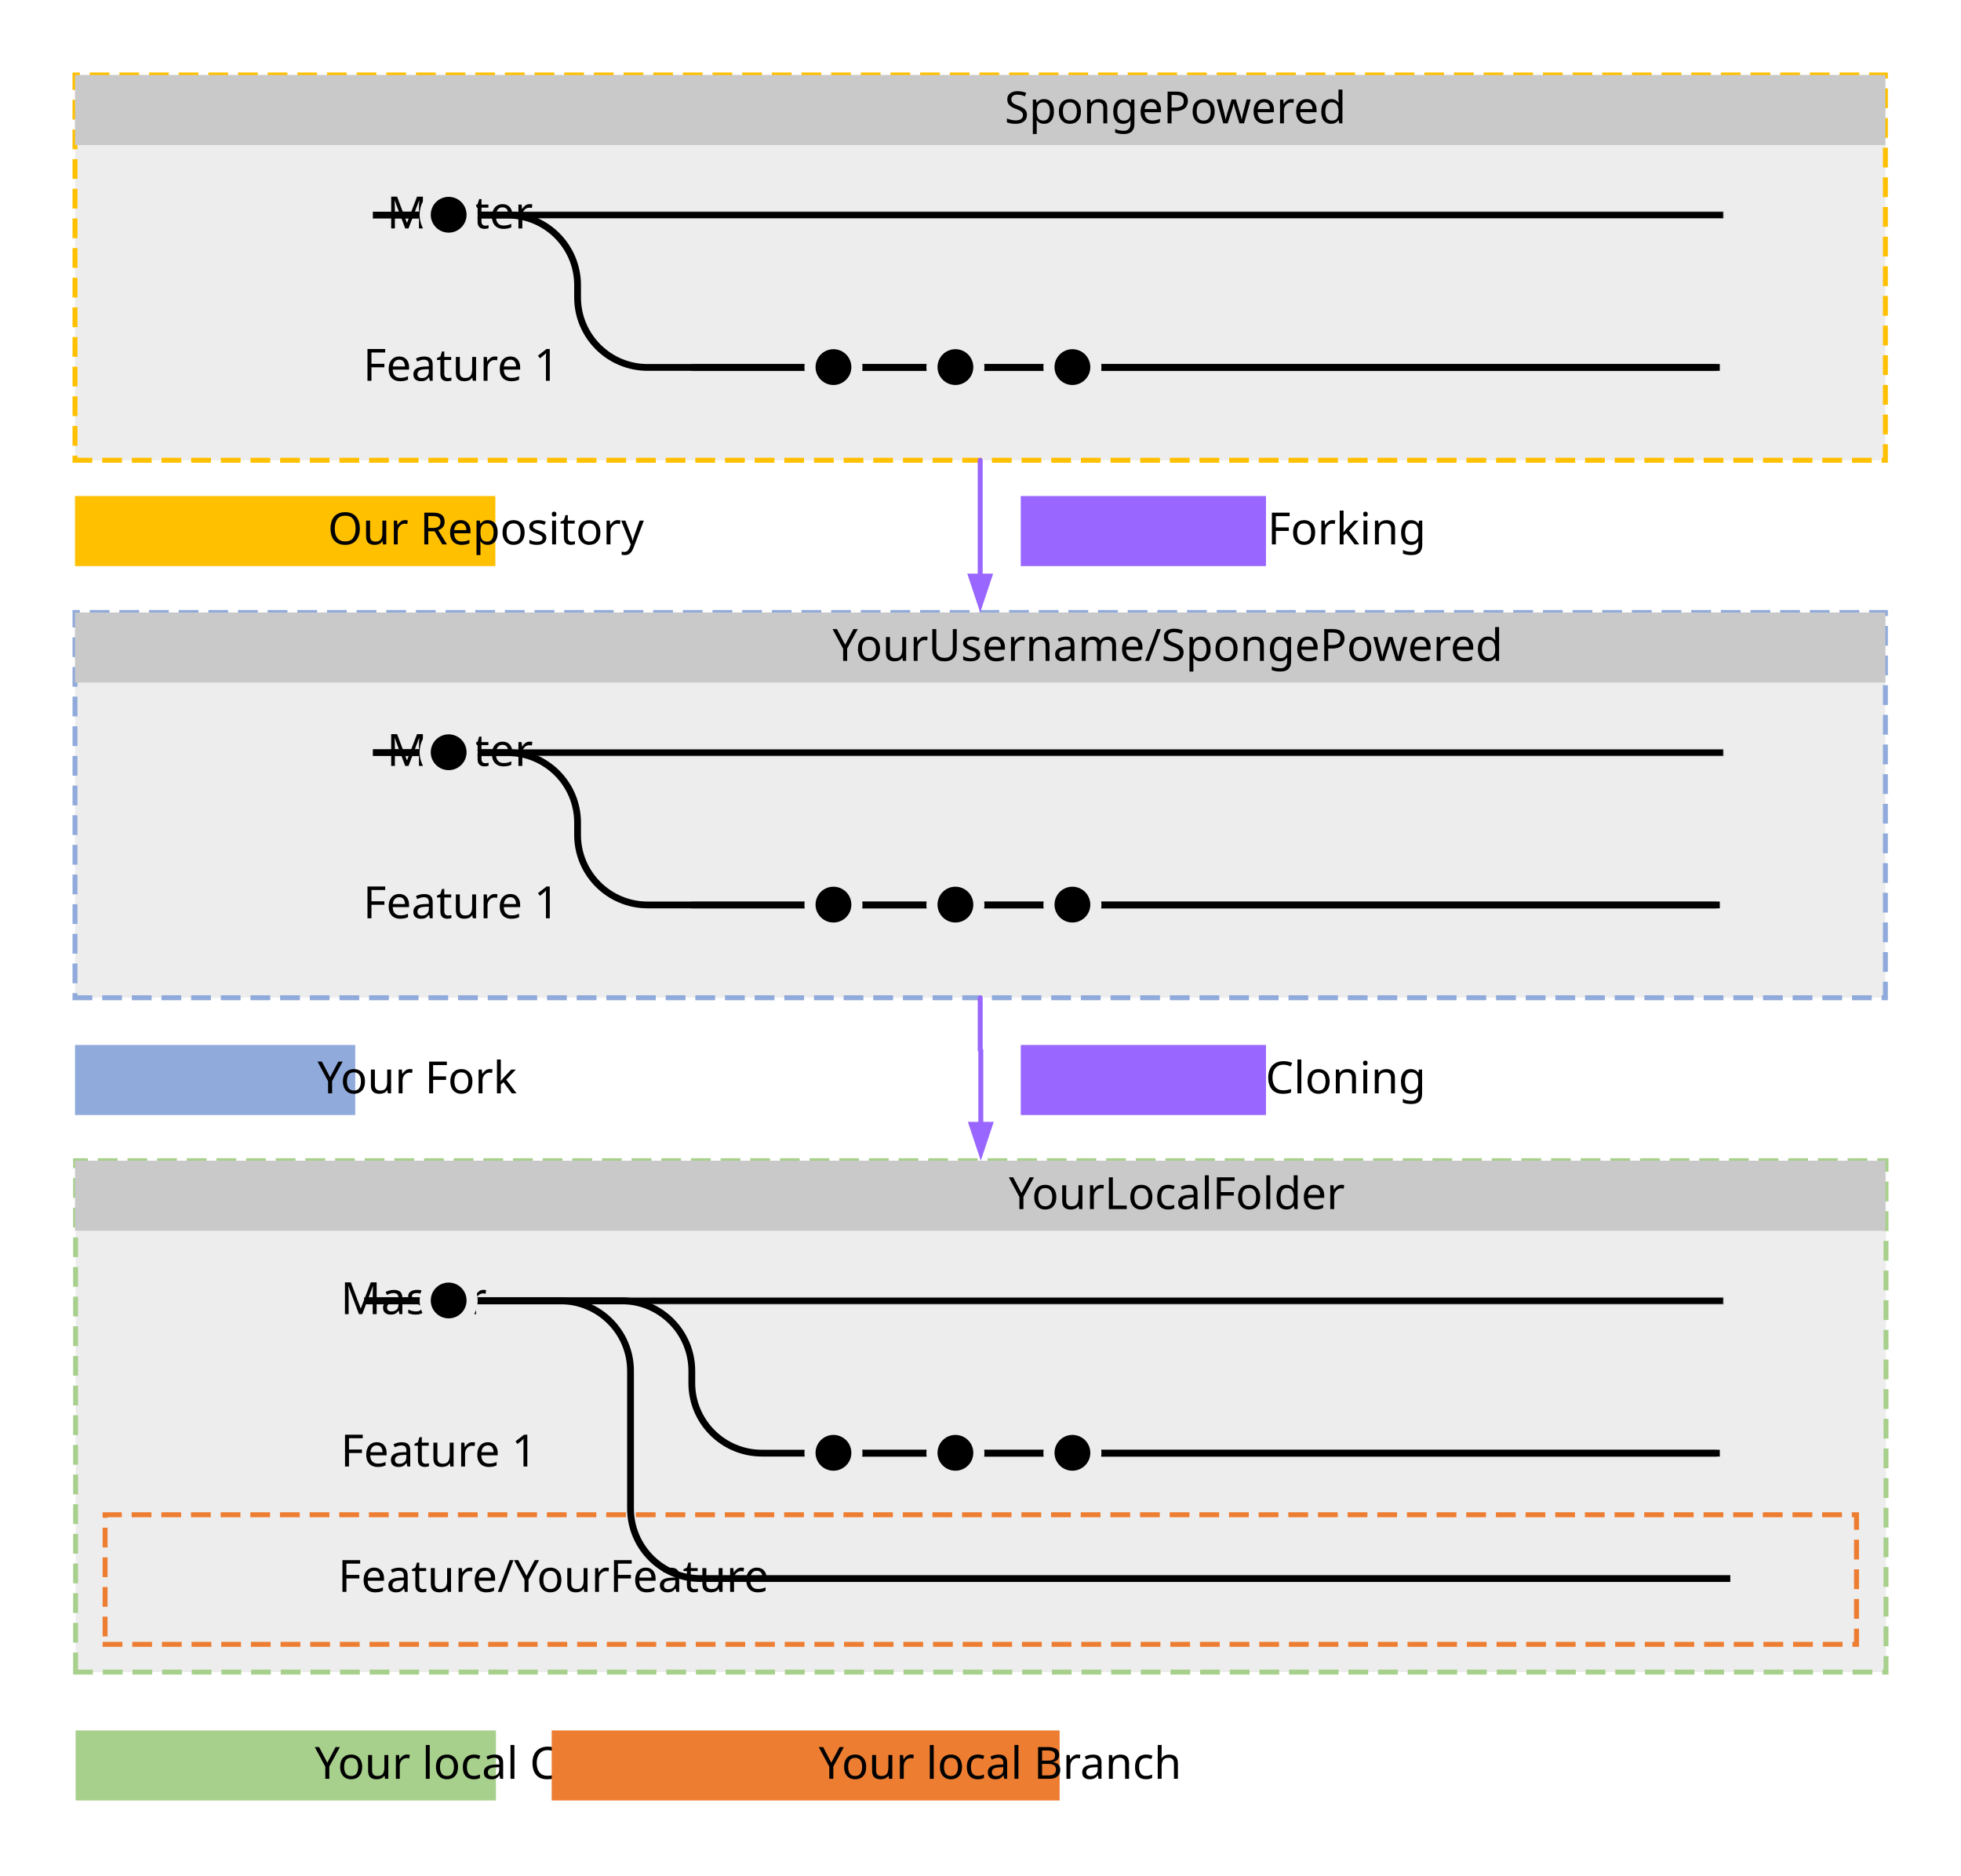
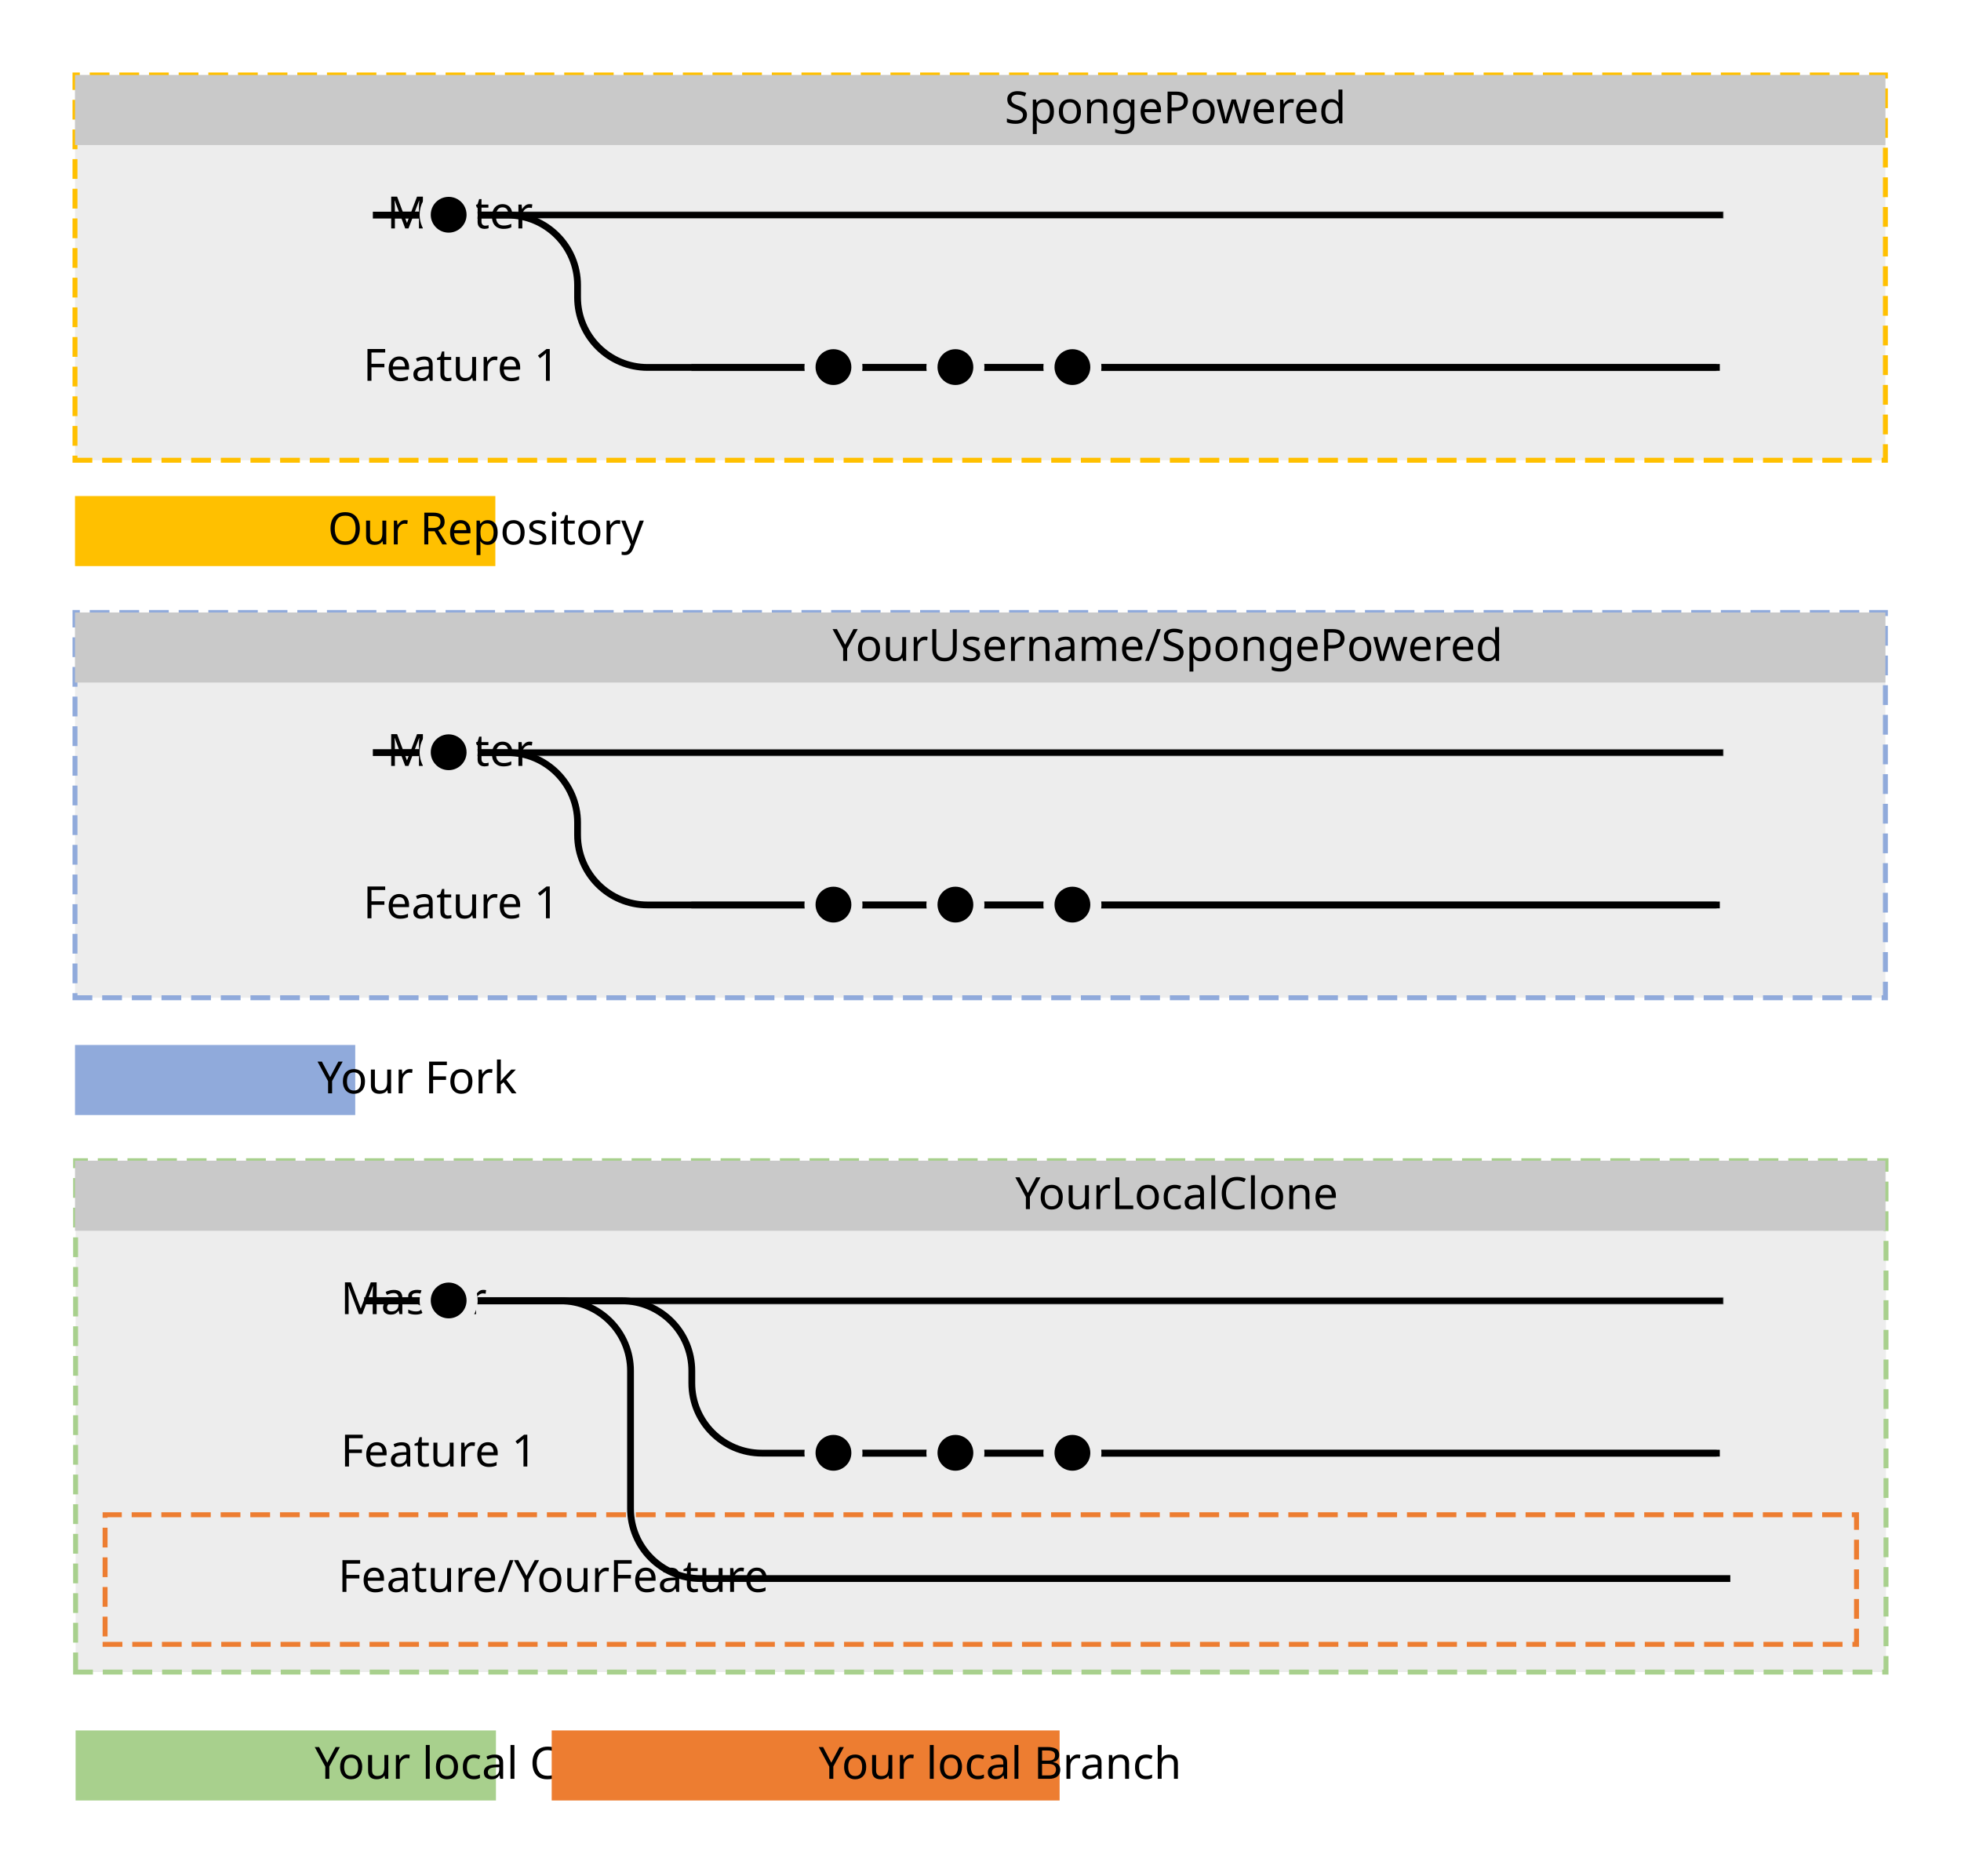
- <svg xmlns="http://www.w3.org/2000/svg" xmlns:ns1="http://schemas.microsoft.com/visio/2003/SVGExtensions/" xmlns:xlink="http://www.w3.org/1999/xlink" width="11.02in" height="10.541in" viewBox="0 0 793.458 758.969" xml:space="preserve" color-interpolation-filters="sRGB" class="st19">
+ <svg xmlns="http://www.w3.org/2000/svg" xmlns:ns1="http://schemas.microsoft.com/visio/2003/SVGExtensions/" width="11.02in" height="10.541in" viewBox="0 0 793.458 758.969" xml:space="preserve" color-interpolation-filters="sRGB" class="st16">
  <ns1:documentProperties ns1:langID="1031" ns1:metric="true" ns1:viewMarkup="false">
    <ns1:userDefs>
      <ns1:ud ns1:nameU="msvNoAutoConnect" ns1:val="VT0(0):26" />
      <ns1:ud ns1:nameU="visV14CFF" ns1:prompt="" ns1:val="VT0(1):26" />
      <ns1:ud ns1:nameU="visFlowchartType" ns1:prompt="" ns1:val="VT4(CrossFunctional)" />
    </ns1:userDefs>
  </ns1:documentProperties>
  <style type="text/css">
	
		.st1 {fill:#000000;stroke:#c7c8c8;stroke-width:0.25}
		.st2 {fill:#ededed;stroke:#90aadb;stroke-dasharray:6,6;stroke-width:2}
		.st3 {fill:#ededed;stroke:none;stroke-width:0.25}
		.st4 {fill:#000000;font-family:Montserrat;font-size:1.5em}
		.st5 {fill:none;stroke:none;stroke-width:2}
		.st6 {fill:#c9c9c9;stroke:none;stroke-width:0.25}
		.st7 {fill:#ededed;stroke:#a8d08d;stroke-dasharray:6,6;stroke-width:2}
		.st8 {stroke:#000000;stroke-width:2.75}
- 		.st9 {marker-end:url(#mrkr13-51);stroke:#9966ff;stroke-linecap:round;stroke-linejoin:round;stroke-width:2}
- 		.st10 {fill:#9966ff;fill-opacity:1;stroke:#9966ff;stroke-opacity:1;stroke-width:0.382}
- 		.st11 {fill:#90aadb;stroke:none;stroke-width:2}
- 		.st12 {fill:#a8d08d;stroke:none;stroke-width:2}
- 		.st13 {fill:#9966ff;stroke:none;stroke-width:2}
- 		.st14 {fill:#ededed;stroke:#ffc000;stroke-dasharray:6,6;stroke-width:2}
- 		.st15 {fill:#ffc000;stroke:none;stroke-width:2}
- 		.st16 {fill:#000000;stroke:#ededed;stroke-width:4.5}
- 		.st17 {fill:#ed7d31;stroke:none;stroke-width:2}
- 		.st18 {fill:none;stroke:#ed7d31;stroke-dasharray:6,6;stroke-width:2}
- 		.st19 {fill:none;fill-rule:evenodd;font-size:12px;overflow:visible;stroke-linecap:square;stroke-miterlimit:3}
+ 		.st9 {fill:#90aadb;stroke:none;stroke-width:2}
+ 		.st10 {fill:#a8d08d;stroke:none;stroke-width:2}
+ 		.st11 {fill:#ededed;stroke:#ffc000;stroke-dasharray:6,6;stroke-width:2}
+ 		.st12 {fill:#ffc000;stroke:none;stroke-width:2}
+ 		.st13 {fill:#000000;stroke:#ededed;stroke-width:4.5}
+ 		.st14 {fill:#ed7d31;stroke:none;stroke-width:2}
+ 		.st15 {fill:none;stroke:#ed7d31;stroke-dasharray:6,6;stroke-width:2}
+ 		.st16 {fill:none;fill-rule:evenodd;font-size:12px;overflow:visible;stroke-linecap:square;stroke-miterlimit:3}
	
	</style>
-   <defs id="Markers">
-     <g id="lend13">
-       <path d="M 3 1 L 0 0 L 3 -1 L 3 1 " style="stroke:none" />
-     </g>
-     <marker id="mrkr13-51" class="st10" ns1:arrowType="13" ns1:arrowSize="3" ns1:setback="7.86" refX="-7.86" orient="auto" markerUnits="strokeWidth" overflow="visible">
-       <use xlink:href="#lend13" transform="scale(-2.62,-2.62) " />
-     </marker>
-   </defs>
  <g ns1:mID="0" ns1:index="1" ns1:groupContext="foregroundPage">
    <ns1:userDefs>
      <ns1:ud ns1:nameU="msvThemeOrder" ns1:val="VT0(0):26" />
    </ns1:userDefs>
    <ns1:pageProperties ns1:drawingScale="0.0393701" ns1:pageScale="0.0393701" ns1:drawingUnits="24" ns1:shadowOffsetX="8.50394" ns1:shadowOffsetY="-8.50394" />
    <ns1:layer ns1:name="Verbinder" ns1:index="0" />
    <g id="shape131-1" ns1:mID="131" ns1:groupContext="shape" transform="translate(340.157,-118.74)">
      <ns1:userDefs>
        <ns1:ud ns1:nameU="visVersion" ns1:val="VT0(15):26" />
      </ns1:userDefs>
      <rect x="0" y="756.134" width="358.583" height="2.835" class="st1" />
    </g>
    <g id="shape25-3" ns1:mID="25" ns1:groupContext="shape" transform="translate(30.3465,-355.197)">
      <ns1:userDefs>
        <ns1:ud ns1:nameU="visVersion" ns1:val="VT0(15):26" />
      </ns1:userDefs>
      <path d="M0 758.97 L732.52 758.97 L732.52 603.06 L0 603.06 L0 758.97 Z" class="st2" />
    </g>
    <g id="group37-5" transform="translate(272.709,-444.914)" ns1:mID="37" ns1:groupContext="group">
			</g>
    <g id="shape23-6" ns1:mID="23" ns1:groupContext="shape" transform="translate(159.323,-452.992)">
      <ns1:userDefs>
        <ns1:ud ns1:nameU="visVersion" ns1:val="VT0(15):26" />
      </ns1:userDefs>
      <rect x="0" y="756.134" width="538" height="2.835" class="st1" />
    </g>
    <g id="shape42-8" ns1:mID="42" ns1:groupContext="shape" transform="translate(53.0236,-444.914)">
      <ns1:userDefs>
        <ns1:ud ns1:nameU="visVersion" ns1:val="VT0(15):26" />
      </ns1:userDefs>
      <ns1:textBlock ns1:margins="rect(4,4,4,4)" ns1:tabSpace="42.5197" />
      <ns1:textRect cx="49.606" cy="749.473" width="99.22" height="18.992" />
      <rect x="0" y="739.977" width="99.213" height="18.992" class="st3" />
      <text x="19.28" y="754.87" class="st4" ns1:langID="1031">
        <ns1:paragraph ns1:horizAlign="1" />
        <ns1:tabList />Master</text>
    </g>
    <g id="shape52-11" ns1:mID="52" ns1:groupContext="shape" transform="translate(54.4409,-431.024)">
      <rect x="0" y="712.197" width="676.898" height="46.772" class="st5" />
    </g>
    <g id="shape36-13" ns1:mID="36" ns1:groupContext="shape" transform="translate(30.3465,-482.756)">
      <ns1:textBlock ns1:margins="rect(2,2,2,2)" ns1:tabSpace="42.5197" />
      <ns1:textRect cx="366.261" cy="744.796" width="732.53" height="28.346" />
      <rect x="0" y="730.622" width="732.522" height="28.346" class="st6" />
      <text x="222.29" y="750.2" class="st4" ns1:langID="1031">
        <ns1:paragraph ns1:horizAlign="1" />
        <ns1:tabList />YourUsername/SpongePowered</text>
    </g>
    <g id="shape60-16" ns1:mID="60" ns1:groupContext="shape" transform="translate(279.795,-391.339)">
      <ns1:userDefs>
        <ns1:ud ns1:nameU="visVersion" ns1:val="VT0(15):26" />
      </ns1:userDefs>
      <rect x="0" y="756.134" width="414.693" height="2.835" class="st1" />
    </g>
    <g id="shape65-18" ns1:mID="65" ns1:groupContext="shape" transform="translate(53.0236,-383.26)">
      <ns1:userDefs>
        <ns1:ud ns1:nameU="visVersion" ns1:val="VT0(15):26" />
      </ns1:userDefs>
      <ns1:textBlock ns1:margins="rect(4,4,4,4)" ns1:tabSpace="42.5197" />
      <ns1:textRect cx="49.606" cy="749.473" width="99.22" height="18.992" />
      <rect x="0" y="739.977" width="99.213" height="18.992" class="st3" />
      <text x="9.68" y="754.87" class="st4" ns1:langID="1031">
        <ns1:paragraph ns1:horizAlign="1" />
        <ns1:tabList />Feature 1</text>
    </g>
    <g id="shape66-21" ns1:mID="66" ns1:groupContext="shape" transform="translate(54.4409,-369.37)">
      <rect x="0" y="712.197" width="676.898" height="46.772" class="st5" />
    </g>
    <g id="shape74-23" ns1:mID="74" ns1:groupContext="shape" transform="translate(30.5892,-82.315)">
      <ns1:userDefs>
        <ns1:ud ns1:nameU="visVersion" ns1:val="VT0(15):26" />
      </ns1:userDefs>
      <path d="M0 758.97 L732.52 758.97 L732.52 552.03 L0 552.03 L0 758.97 Z" class="st7" />
    </g>
    <g id="group75-25" transform="translate(272.709,-223.063)" ns1:mID="75" ns1:groupContext="group">
			</g>
    <g id="shape76-26" ns1:mID="76" ns1:groupContext="shape" transform="translate(148.819,-231.142)">
      <ns1:userDefs>
        <ns1:ud ns1:nameU="visVersion" ns1:val="VT0(15):26" />
      </ns1:userDefs>
      <rect x="0" y="756.134" width="548.504" height="2.835" class="st1" />
    </g>
    <g id="shape80-28" ns1:mID="80" ns1:groupContext="shape" transform="translate(42.5197,-223.063)">
      <ns1:userDefs>
        <ns1:ud ns1:nameU="visVersion" ns1:val="VT0(15):26" />
      </ns1:userDefs>
      <ns1:textBlock ns1:margins="rect(4,4,4,4)" ns1:tabSpace="42.5197" />
      <ns1:textRect cx="41.398" cy="749.473" width="82.8" height="18.992" />
      <rect x="0" y="739.977" width="82.797" height="18.992" class="st3" />
      <text x="11.07" y="754.87" class="st4" ns1:langID="1031">
        <ns1:paragraph ns1:horizAlign="1" />
        <ns1:tabList />Master</text>
    </g>
    <g id="shape81-31" ns1:mID="81" ns1:groupContext="shape" transform="translate(54.4409,-209.173)">
      <rect x="0" y="712.197" width="676.898" height="46.772" class="st5" />
    </g>
    <g id="shape82-33" ns1:mID="82" ns1:groupContext="shape" transform="translate(30.3465,-260.906)">
      <ns1:textBlock ns1:margins="rect(2,2,2,2)" ns1:tabSpace="42.5197" />
      <ns1:textRect cx="366.261" cy="744.796" width="732.53" height="28.346" />
      <rect x="0" y="730.622" width="732.522" height="28.346" class="st6" />
-       <text x="293.61" y="750.2" class="st4" ns1:langID="1031">
-         <ns1:paragraph ns1:horizAlign="1" />
-         <ns1:tabList />YourLocalFolder</text>
+       <text x="296.23" y="750.2" class="st4" ns1:langID="1031">
+         <ns1:paragraph ns1:horizAlign="1" />
+         <ns1:tabList />YourLocalClone</text>
    </g>
    <g id="shape83-36" ns1:mID="83" ns1:groupContext="shape" transform="translate(327.736,-169.488)">
      <ns1:userDefs>
        <ns1:ud ns1:nameU="visVersion" ns1:val="VT0(15):26" />
      </ns1:userDefs>
      <rect x="0" y="756.134" width="366.752" height="2.835" class="st1" />
    </g>
    <g id="shape87-38" ns1:mID="87" ns1:groupContext="shape" transform="translate(43.937,-161.41)">
      <ns1:userDefs>
        <ns1:ud ns1:nameU="visVersion" ns1:val="VT0(15):26" />
      </ns1:userDefs>
      <ns1:textBlock ns1:margins="rect(4,4,4,4)" ns1:tabSpace="42.5197" />
      <ns1:textRect cx="49.606" cy="749.473" width="99.22" height="18.992" />
      <rect x="0" y="739.977" width="99.213" height="18.992" class="st3" />
      <text x="9.68" y="754.87" class="st4" ns1:langID="1031">
        <ns1:paragraph ns1:horizAlign="1" />
        <ns1:tabList />Feature 1</text>
    </g>
    <g id="shape88-41" ns1:mID="88" ns1:groupContext="shape" transform="translate(54.4409,-147.52)">
      <rect x="0" y="712.197" width="676.898" height="46.772" class="st5" />
    </g>
    <g id="shape89-43" ns1:mID="89" ns1:groupContext="shape" ns1:layerMember="0" transform="translate(148.819,-232.559)">
      <path d="M0 758.97 L102.76 758.97 A28.346 28.346 0 0 1 131.1 787.32 L131.1 792.28 A28.346 28.346 -180 0 0 159.45        820.62 L545.67 820.62" class="st8" />
    </g>
-     <g id="shape90-46" ns1:mID="90" ns1:groupContext="shape" ns1:layerMember="0" transform="translate(389.642,-355.197)">
-       <path d="M6.97 758.97 L6.97 780.23 L7.21 780.23 L7.21 809.19" class="st9" />
-     </g>
-     <g id="shape91-52" ns1:mID="91" ns1:groupContext="shape" transform="translate(30.3465,-307.739)">
+     <g id="shape91-46" ns1:mID="91" ns1:groupContext="shape" transform="translate(30.3465,-307.739)">
      <ns1:userDefs>
        <ns1:ud ns1:nameU="visVersion" ns1:val="VT0(15):26" />
      </ns1:userDefs>
      <ns1:textBlock ns1:margins="rect(4,4,4,4)" ns1:tabSpace="42.5197" />
      <ns1:textRect cx="56.693" cy="744.796" width="113.39" height="28.346" />
-       <rect x="0" y="730.622" width="113.386" height="28.346" class="st11" />
+       <rect x="0" y="730.622" width="113.386" height="28.346" class="st9" />
      <text x="13.89" y="750.2" class="st4" ns1:langID="1031">
        <ns1:paragraph ns1:horizAlign="1" />
        <ns1:tabList />Your Fork</text>
    </g>
-     <g id="shape92-55" ns1:mID="92" ns1:groupContext="shape" transform="translate(30.5892,-30.3465)">
+     <g id="shape92-49" ns1:mID="92" ns1:groupContext="shape" transform="translate(30.5892,-30.3465)">
      <ns1:userDefs>
        <ns1:ud ns1:nameU="visVersion" ns1:val="VT0(15):26" />
      </ns1:userDefs>
      <ns1:textBlock ns1:margins="rect(4,4,4,4)" ns1:tabSpace="42.5197" />
      <ns1:textRect cx="85.039" cy="744.796" width="170.08" height="28.346" />
-       <rect x="0" y="730.622" width="170.079" height="28.346" class="st12" />
+       <rect x="0" y="730.622" width="170.079" height="28.346" class="st10" />
      <text x="12.52" y="750.2" class="st4" ns1:langID="1031">
        <ns1:paragraph ns1:horizAlign="1" />
        <ns1:tabList />Your local Clone</text>
    </g>
-     <g id="shape95-58" ns1:mID="95" ns1:groupContext="shape" transform="translate(413.024,-307.739)">
-       <ns1:userDefs>
-         <ns1:ud ns1:nameU="visVersion" ns1:val="VT0(15):26" />
-       </ns1:userDefs>
-       <ns1:textBlock ns1:margins="rect(4,4,4,4)" ns1:tabSpace="42.5197" />
-       <ns1:textRect cx="49.606" cy="744.796" width="99.22" height="28.346" />
-       <rect x="0" y="730.622" width="99.213" height="28.346" class="st13" />
-       <text x="14.8" y="750.2" class="st4" ns1:langID="1031">
-         <ns1:paragraph ns1:horizAlign="1" />
-         <ns1:tabList />Cloning</text>
-     </g>
-     <g id="shape97-61" ns1:mID="97" ns1:groupContext="shape" transform="translate(30.3465,-572.717)">
-       <ns1:userDefs>
-         <ns1:ud ns1:nameU="visVersion" ns1:val="VT0(15):26" />
-       </ns1:userDefs>
-       <path d="M0 758.97 L732.52 758.97 L732.52 603.06 L0 603.06 L0 758.97 Z" class="st14" />
-     </g>
-     <g id="group98-63" transform="translate(272.709,-662.433)" ns1:mID="98" ns1:groupContext="group">
+     <g id="shape97-52" ns1:mID="97" ns1:groupContext="shape" transform="translate(30.3465,-572.717)">
+       <ns1:userDefs>
+         <ns1:ud ns1:nameU="visVersion" ns1:val="VT0(15):26" />
+       </ns1:userDefs>
+       <path d="M0 758.97 L732.52 758.97 L732.52 603.06 L0 603.06 L0 758.97 Z" class="st11" />
+     </g>
+     <g id="group98-54" transform="translate(272.709,-662.433)" ns1:mID="98" ns1:groupContext="group">
			</g>
-     <g id="shape99-64" ns1:mID="99" ns1:groupContext="shape" transform="translate(159.323,-670.512)">
+     <g id="shape99-55" ns1:mID="99" ns1:groupContext="shape" transform="translate(159.323,-670.512)">
      <ns1:userDefs>
        <ns1:ud ns1:nameU="visVersion" ns1:val="VT0(15):26" />
      </ns1:userDefs>
      <rect x="0" y="756.134" width="538" height="2.835" class="st1" />
    </g>
-     <g id="shape103-66" ns1:mID="103" ns1:groupContext="shape" transform="translate(53.0236,-662.433)">
+     <g id="shape103-57" ns1:mID="103" ns1:groupContext="shape" transform="translate(53.0236,-662.433)">
      <ns1:userDefs>
        <ns1:ud ns1:nameU="visVersion" ns1:val="VT0(15):26" />
      </ns1:userDefs>
      <ns1:textBlock ns1:margins="rect(4,4,4,4)" ns1:tabSpace="42.5197" />
      <ns1:textRect cx="49.606" cy="749.473" width="99.22" height="18.992" />
      <rect x="0" y="739.977" width="99.213" height="18.992" class="st3" />
      <text x="19.28" y="754.87" class="st4" ns1:langID="1031">
        <ns1:paragraph ns1:horizAlign="1" />
        <ns1:tabList />Master</text>
    </g>
-     <g id="shape104-69" ns1:mID="104" ns1:groupContext="shape" transform="translate(54.4409,-648.544)">
-       <rect x="0" y="712.197" width="676.898" height="46.772" class="st5" />
-     </g>
-     <g id="shape105-71" ns1:mID="105" ns1:groupContext="shape" transform="translate(30.3465,-700.276)">
+     <g id="shape104-60" ns1:mID="104" ns1:groupContext="shape" transform="translate(54.4409,-648.544)">
+       <rect x="0" y="712.197" width="676.898" height="46.772" class="st5" />
+     </g>
+     <g id="shape105-62" ns1:mID="105" ns1:groupContext="shape" transform="translate(30.3465,-700.276)">
      <ns1:textBlock ns1:margins="rect(2,2,2,2)" ns1:tabSpace="42.5197" />
      <ns1:textRect cx="366.261" cy="744.796" width="732.53" height="28.346" />
      <rect x="0" y="730.622" width="732.522" height="28.346" class="st6" />
      <text x="291.91" y="750.2" class="st4" ns1:langID="1031">
        <ns1:paragraph ns1:horizAlign="1" />
        <ns1:tabList />SpongePowered</text>
    </g>
-     <g id="shape106-74" ns1:mID="106" ns1:groupContext="shape" transform="translate(279.795,-608.858)">
+     <g id="shape106-65" ns1:mID="106" ns1:groupContext="shape" transform="translate(279.795,-608.858)">
      <ns1:userDefs>
        <ns1:ud ns1:nameU="visVersion" ns1:val="VT0(15):26" />
      </ns1:userDefs>
      <rect x="0" y="756.134" width="414.693" height="2.835" class="st1" />
    </g>
-     <g id="shape110-76" ns1:mID="110" ns1:groupContext="shape" transform="translate(53.0236,-600.78)">
+     <g id="shape110-67" ns1:mID="110" ns1:groupContext="shape" transform="translate(53.0236,-600.78)">
      <ns1:userDefs>
        <ns1:ud ns1:nameU="visVersion" ns1:val="VT0(15):26" />
      </ns1:userDefs>
      <ns1:textBlock ns1:margins="rect(4,4,4,4)" ns1:tabSpace="42.5197" />
      <ns1:textRect cx="49.606" cy="749.473" width="99.22" height="18.992" />
      <rect x="0" y="739.977" width="99.213" height="18.992" class="st3" />
      <text x="9.68" y="754.87" class="st4" ns1:langID="1031">
        <ns1:paragraph ns1:horizAlign="1" />
        <ns1:tabList />Feature 1</text>
    </g>
-     <g id="shape111-79" ns1:mID="111" ns1:groupContext="shape" transform="translate(54.4409,-586.89)">
-       <rect x="0" y="712.197" width="676.898" height="46.772" class="st5" />
-     </g>
-     <g id="shape112-81" ns1:mID="112" ns1:groupContext="shape" ns1:layerMember="0" transform="translate(152.236,-671.929)">
+     <g id="shape111-70" ns1:mID="111" ns1:groupContext="shape" transform="translate(54.4409,-586.89)">
+       <rect x="0" y="712.197" width="676.898" height="46.772" class="st5" />
+     </g>
+     <g id="shape112-72" ns1:mID="112" ns1:groupContext="shape" ns1:layerMember="0" transform="translate(152.236,-671.929)">
      <path d="M0 758.97 L53.12 758.97 A28.346 28.346 0 0 1 81.46 787.32 L81.46 792.28 A28.346 28.346 -180 0 0 109.81 820.62        L542.25 820.62" class="st8" />
    </g>
-     <g id="shape113-84" ns1:mID="113" ns1:groupContext="shape" ns1:layerMember="0" transform="translate(389.521,-572.717)">
-       <path d="M7.09 758.97 L7.09 804.86" class="st9" />
-     </g>
-     <g id="shape114-89" ns1:mID="114" ns1:groupContext="shape" transform="translate(413.024,-529.885)">
-       <ns1:userDefs>
-         <ns1:ud ns1:nameU="visVersion" ns1:val="VT0(15):26" />
-       </ns1:userDefs>
-       <ns1:textBlock ns1:margins="rect(4,4,4,4)" ns1:tabSpace="42.5197" />
-       <ns1:textRect cx="49.606" cy="744.796" width="99.22" height="28.346" />
-       <rect x="0" y="730.622" width="99.213" height="28.346" class="st13" />
-       <text x="15.62" y="750.2" class="st4" ns1:langID="1031">
-         <ns1:paragraph ns1:horizAlign="1" />
-         <ns1:tabList />Forking</text>
-     </g>
-     <g id="shape115-92" ns1:mID="115" ns1:groupContext="shape" transform="translate(30.3465,-529.885)">
+     <g id="shape115-75" ns1:mID="115" ns1:groupContext="shape" transform="translate(30.3465,-529.885)">
      <ns1:userDefs>
        <ns1:ud ns1:nameU="visVersion" ns1:val="VT0(15):26" />
      </ns1:userDefs>
      <ns1:textBlock ns1:margins="rect(4,4,4,4)" ns1:tabSpace="42.5197" />
      <ns1:textRect cx="85.039" cy="744.796" width="170.08" height="28.346" />
-       <rect x="0" y="730.622" width="170.079" height="28.346" class="st15" />
+       <rect x="0" y="730.622" width="170.079" height="28.346" class="st12" />
      <text x="18.06" y="750.2" class="st4" ns1:langID="1031">
        <ns1:paragraph ns1:horizAlign="1" />
        <ns1:tabList />Our Repository</text>
    </g>
-     <g id="shape84-95" ns1:mID="84" ns1:groupContext="shape" transform="translate(327.736,-161.41)">
-       <ns1:userDefs>
-         <ns1:ud ns1:nameU="visVersion" ns1:val="VT0(15):26" />
-       </ns1:userDefs>
-       <path d="M0 749.47 A9.496 9.496 0 1 1 18.99 749.47 A9.496 9.496 0 0 1 0 749.47 Z" class="st16" />
-     </g>
-     <g id="shape85-97" ns1:mID="85" ns1:groupContext="shape" transform="translate(377.083,-161.41)">
-       <ns1:userDefs>
-         <ns1:ud ns1:nameU="visVersion" ns1:val="VT0(15):26" />
-       </ns1:userDefs>
-       <path d="M0 749.47 A9.496 9.496 0 1 1 18.99 749.47 A9.496 9.496 0 0 1 0 749.47 Z" class="st16" />
-     </g>
-     <g id="shape86-99" ns1:mID="86" ns1:groupContext="shape" transform="translate(424.422,-161.41)">
-       <ns1:userDefs>
-         <ns1:ud ns1:nameU="visVersion" ns1:val="VT0(15):26" />
-       </ns1:userDefs>
-       <path d="M0 749.47 A9.496 9.496 0 1 1 18.99 749.47 A9.496 9.496 0 0 1 0 749.47 Z" class="st16" />
-     </g>
-     <g id="shape71-101" ns1:mID="71" ns1:groupContext="shape" ns1:layerMember="0" transform="translate(152.236,-454.41)">
+     <g id="shape84-78" ns1:mID="84" ns1:groupContext="shape" transform="translate(327.736,-161.41)">
+       <ns1:userDefs>
+         <ns1:ud ns1:nameU="visVersion" ns1:val="VT0(15):26" />
+       </ns1:userDefs>
+       <path d="M0 749.47 A9.496 9.496 0 1 1 18.99 749.47 A9.496 9.496 0 0 1 0 749.47 Z" class="st13" />
+     </g>
+     <g id="shape85-80" ns1:mID="85" ns1:groupContext="shape" transform="translate(377.083,-161.41)">
+       <ns1:userDefs>
+         <ns1:ud ns1:nameU="visVersion" ns1:val="VT0(15):26" />
+       </ns1:userDefs>
+       <path d="M0 749.47 A9.496 9.496 0 1 1 18.99 749.47 A9.496 9.496 0 0 1 0 749.47 Z" class="st13" />
+     </g>
+     <g id="shape86-82" ns1:mID="86" ns1:groupContext="shape" transform="translate(424.422,-161.41)">
+       <ns1:userDefs>
+         <ns1:ud ns1:nameU="visVersion" ns1:val="VT0(15):26" />
+       </ns1:userDefs>
+       <path d="M0 749.47 A9.496 9.496 0 1 1 18.99 749.47 A9.496 9.496 0 0 1 0 749.47 Z" class="st13" />
+     </g>
+     <g id="shape71-84" ns1:mID="71" ns1:groupContext="shape" ns1:layerMember="0" transform="translate(152.236,-454.41)">
      <path d="M0 758.97 L53.12 758.97 A28.346 28.346 0 0 1 81.46 787.32 L81.46 792.28 A28.346 28.346 -180 0 0 109.81 820.62        L542.25 820.62" class="st8" />
    </g>
-     <g id="shape64-104" ns1:mID="64" ns1:groupContext="shape" transform="translate(424.422,-383.26)">
-       <ns1:userDefs>
-         <ns1:ud ns1:nameU="visVersion" ns1:val="VT0(15):26" />
-       </ns1:userDefs>
-       <path d="M0 749.47 A9.496 9.496 0 1 1 18.99 749.47 A9.496 9.496 0 0 1 0 749.47 Z" class="st16" />
-     </g>
-     <g id="shape63-106" ns1:mID="63" ns1:groupContext="shape" transform="translate(377.083,-383.26)">
-       <ns1:userDefs>
-         <ns1:ud ns1:nameU="visVersion" ns1:val="VT0(15):26" />
-       </ns1:userDefs>
-       <path d="M0 749.47 A9.496 9.496 0 1 1 18.99 749.47 A9.496 9.496 0 0 1 0 749.47 Z" class="st16" />
-     </g>
-     <g id="shape62-108" ns1:mID="62" ns1:groupContext="shape" transform="translate(327.736,-383.26)">
-       <ns1:userDefs>
-         <ns1:ud ns1:nameU="visVersion" ns1:val="VT0(15):26" />
-       </ns1:userDefs>
-       <path d="M0 749.47 A9.496 9.496 0 1 1 18.99 749.47 A9.496 9.496 0 0 1 0 749.47 Z" class="st16" />
-     </g>
-     <g id="shape32-110" ns1:mID="32" ns1:groupContext="shape" transform="translate(172.042,-444.914)">
-       <ns1:userDefs>
-         <ns1:ud ns1:nameU="visVersion" ns1:val="VT0(15):26" />
-       </ns1:userDefs>
-       <path d="M0 749.47 A9.496 9.496 0 1 1 18.99 749.47 A9.496 9.496 0 0 1 0 749.47 Z" class="st16" />
-     </g>
-     <g id="shape107-112" ns1:mID="107" ns1:groupContext="shape" transform="translate(327.736,-600.78)">
-       <ns1:userDefs>
-         <ns1:ud ns1:nameU="visVersion" ns1:val="VT0(15):26" />
-       </ns1:userDefs>
-       <path d="M0 749.47 A9.496 9.496 0 1 1 18.99 749.47 A9.496 9.496 0 0 1 0 749.47 Z" class="st16" />
-     </g>
-     <g id="shape108-114" ns1:mID="108" ns1:groupContext="shape" transform="translate(377.083,-600.78)">
-       <ns1:userDefs>
-         <ns1:ud ns1:nameU="visVersion" ns1:val="VT0(15):26" />
-       </ns1:userDefs>
-       <path d="M0 749.47 A9.496 9.496 0 1 1 18.99 749.47 A9.496 9.496 0 0 1 0 749.47 Z" class="st16" />
-     </g>
-     <g id="shape109-116" ns1:mID="109" ns1:groupContext="shape" transform="translate(424.422,-600.78)">
-       <ns1:userDefs>
-         <ns1:ud ns1:nameU="visVersion" ns1:val="VT0(15):26" />
-       </ns1:userDefs>
-       <path d="M0 749.47 A9.496 9.496 0 1 1 18.99 749.47 A9.496 9.496 0 0 1 0 749.47 Z" class="st16" />
-     </g>
-     <g id="shape100-118" ns1:mID="100" ns1:groupContext="shape" transform="translate(172.042,-662.433)">
-       <ns1:userDefs>
-         <ns1:ud ns1:nameU="visVersion" ns1:val="VT0(15):26" />
-       </ns1:userDefs>
-       <path d="M0 749.47 A9.496 9.496 0 1 1 18.99 749.47 A9.496 9.496 0 0 1 0 749.47 Z" class="st16" />
-     </g>
-     <g id="shape116-120" ns1:mID="116" ns1:groupContext="shape" transform="translate(41.811,-110.661)">
+     <g id="shape64-87" ns1:mID="64" ns1:groupContext="shape" transform="translate(424.422,-383.26)">
+       <ns1:userDefs>
+         <ns1:ud ns1:nameU="visVersion" ns1:val="VT0(15):26" />
+       </ns1:userDefs>
+       <path d="M0 749.47 A9.496 9.496 0 1 1 18.99 749.47 A9.496 9.496 0 0 1 0 749.47 Z" class="st13" />
+     </g>
+     <g id="shape63-89" ns1:mID="63" ns1:groupContext="shape" transform="translate(377.083,-383.26)">
+       <ns1:userDefs>
+         <ns1:ud ns1:nameU="visVersion" ns1:val="VT0(15):26" />
+       </ns1:userDefs>
+       <path d="M0 749.47 A9.496 9.496 0 1 1 18.99 749.47 A9.496 9.496 0 0 1 0 749.47 Z" class="st13" />
+     </g>
+     <g id="shape62-91" ns1:mID="62" ns1:groupContext="shape" transform="translate(327.736,-383.26)">
+       <ns1:userDefs>
+         <ns1:ud ns1:nameU="visVersion" ns1:val="VT0(15):26" />
+       </ns1:userDefs>
+       <path d="M0 749.47 A9.496 9.496 0 1 1 18.99 749.47 A9.496 9.496 0 0 1 0 749.47 Z" class="st13" />
+     </g>
+     <g id="shape32-93" ns1:mID="32" ns1:groupContext="shape" transform="translate(172.042,-444.914)">
+       <ns1:userDefs>
+         <ns1:ud ns1:nameU="visVersion" ns1:val="VT0(15):26" />
+       </ns1:userDefs>
+       <path d="M0 749.47 A9.496 9.496 0 1 1 18.99 749.47 A9.496 9.496 0 0 1 0 749.47 Z" class="st13" />
+     </g>
+     <g id="shape107-95" ns1:mID="107" ns1:groupContext="shape" transform="translate(327.736,-600.78)">
+       <ns1:userDefs>
+         <ns1:ud ns1:nameU="visVersion" ns1:val="VT0(15):26" />
+       </ns1:userDefs>
+       <path d="M0 749.47 A9.496 9.496 0 1 1 18.99 749.47 A9.496 9.496 0 0 1 0 749.47 Z" class="st13" />
+     </g>
+     <g id="shape108-97" ns1:mID="108" ns1:groupContext="shape" transform="translate(377.083,-600.78)">
+       <ns1:userDefs>
+         <ns1:ud ns1:nameU="visVersion" ns1:val="VT0(15):26" />
+       </ns1:userDefs>
+       <path d="M0 749.47 A9.496 9.496 0 1 1 18.99 749.47 A9.496 9.496 0 0 1 0 749.47 Z" class="st13" />
+     </g>
+     <g id="shape109-99" ns1:mID="109" ns1:groupContext="shape" transform="translate(424.422,-600.78)">
+       <ns1:userDefs>
+         <ns1:ud ns1:nameU="visVersion" ns1:val="VT0(15):26" />
+       </ns1:userDefs>
+       <path d="M0 749.47 A9.496 9.496 0 1 1 18.99 749.47 A9.496 9.496 0 0 1 0 749.47 Z" class="st13" />
+     </g>
+     <g id="shape100-101" ns1:mID="100" ns1:groupContext="shape" transform="translate(172.042,-662.433)">
+       <ns1:userDefs>
+         <ns1:ud ns1:nameU="visVersion" ns1:val="VT0(15):26" />
+       </ns1:userDefs>
+       <path d="M0 749.47 A9.496 9.496 0 1 1 18.99 749.47 A9.496 9.496 0 0 1 0 749.47 Z" class="st13" />
+     </g>
+     <g id="shape116-103" ns1:mID="116" ns1:groupContext="shape" transform="translate(41.811,-110.661)">
      <ns1:userDefs>
        <ns1:ud ns1:nameU="visVersion" ns1:val="VT0(15):26" />
      </ns1:userDefs>
      <ns1:textBlock ns1:margins="rect(4,4,4,4)" ns1:tabSpace="42.5197" />
      <ns1:textRect cx="102.756" cy="749.473" width="205.52" height="18.992" />
      <rect x="0" y="739.977" width="205.512" height="18.992" class="st3" />
      <text x="10.76" y="754.87" class="st4" ns1:langID="1031">
        <ns1:paragraph ns1:horizAlign="1" />
        <ns1:tabList />Feature/YourFeature</text>
    </g>
-     <g id="shape124-123" ns1:mID="124" ns1:groupContext="shape" transform="translate(223.228,-30.3465)">
+     <g id="shape124-106" ns1:mID="124" ns1:groupContext="shape" transform="translate(223.228,-30.3465)">
      <ns1:userDefs>
        <ns1:ud ns1:nameU="visVersion" ns1:val="VT0(15):26" />
      </ns1:userDefs>
      <ns1:textBlock ns1:margins="rect(4,4,4,4)" ns1:tabSpace="42.5197" />
      <ns1:textRect cx="102.756" cy="744.796" width="205.52" height="28.346" />
-       <rect x="0" y="730.622" width="205.512" height="28.346" class="st17" />
+       <rect x="0" y="730.622" width="205.512" height="28.346" class="st14" />
      <text x="23.81" y="750.2" class="st4" ns1:langID="1031">
        <ns1:paragraph ns1:horizAlign="1" />
        <ns1:tabList />Your local Branch</text>
    </g>
-     <g id="shape119-126" ns1:mID="119" ns1:groupContext="shape" ns1:layerMember="0" transform="translate(148.819,-232.559)">
+     <g id="shape119-109" ns1:mID="119" ns1:groupContext="shape" ns1:layerMember="0" transform="translate(148.819,-232.559)">
      <path d="M0 758.97 L77.95 758.97 A28.346 28.346 0 0 1 106.3 787.32 L106.3 843.02 A28.346 28.346 -180 0 0 134.65 871.37        L549.92 871.37" class="st8" />
    </g>
-     <g id="shape77-129" ns1:mID="77" ns1:groupContext="shape" transform="translate(172.042,-223.063)">
-       <ns1:userDefs>
-         <ns1:ud ns1:nameU="visVersion" ns1:val="VT0(15):26" />
-       </ns1:userDefs>
-       <path d="M0 749.47 A9.496 9.496 0 1 1 18.99 749.47 A9.496 9.496 0 0 1 0 749.47 Z" class="st16" />
-     </g>
-     <g id="shape133-131" ns1:mID="133" ns1:groupContext="shape" transform="translate(42.5197,-93.5433)">
-       <ns1:userDefs>
-         <ns1:ud ns1:nameU="visVersion" ns1:val="VT0(15):26" />
-       </ns1:userDefs>
-       <path d="M0 758.97 L708.66 758.97 L708.66 706.53 L0 706.53 L0 758.97 Z" class="st18" />
+     <g id="shape77-112" ns1:mID="77" ns1:groupContext="shape" transform="translate(172.042,-223.063)">
+       <ns1:userDefs>
+         <ns1:ud ns1:nameU="visVersion" ns1:val="VT0(15):26" />
+       </ns1:userDefs>
+       <path d="M0 749.47 A9.496 9.496 0 1 1 18.99 749.47 A9.496 9.496 0 0 1 0 749.47 Z" class="st13" />
+     </g>
+     <g id="shape133-114" ns1:mID="133" ns1:groupContext="shape" transform="translate(42.5197,-93.5433)">
+       <ns1:userDefs>
+         <ns1:ud ns1:nameU="visVersion" ns1:val="VT0(15):26" />
+       </ns1:userDefs>
+       <path d="M0 758.97 L708.66 758.97 L708.66 706.53 L0 706.53 L0 758.97 Z" class="st15" />
    </g>
  </g>
</svg>
